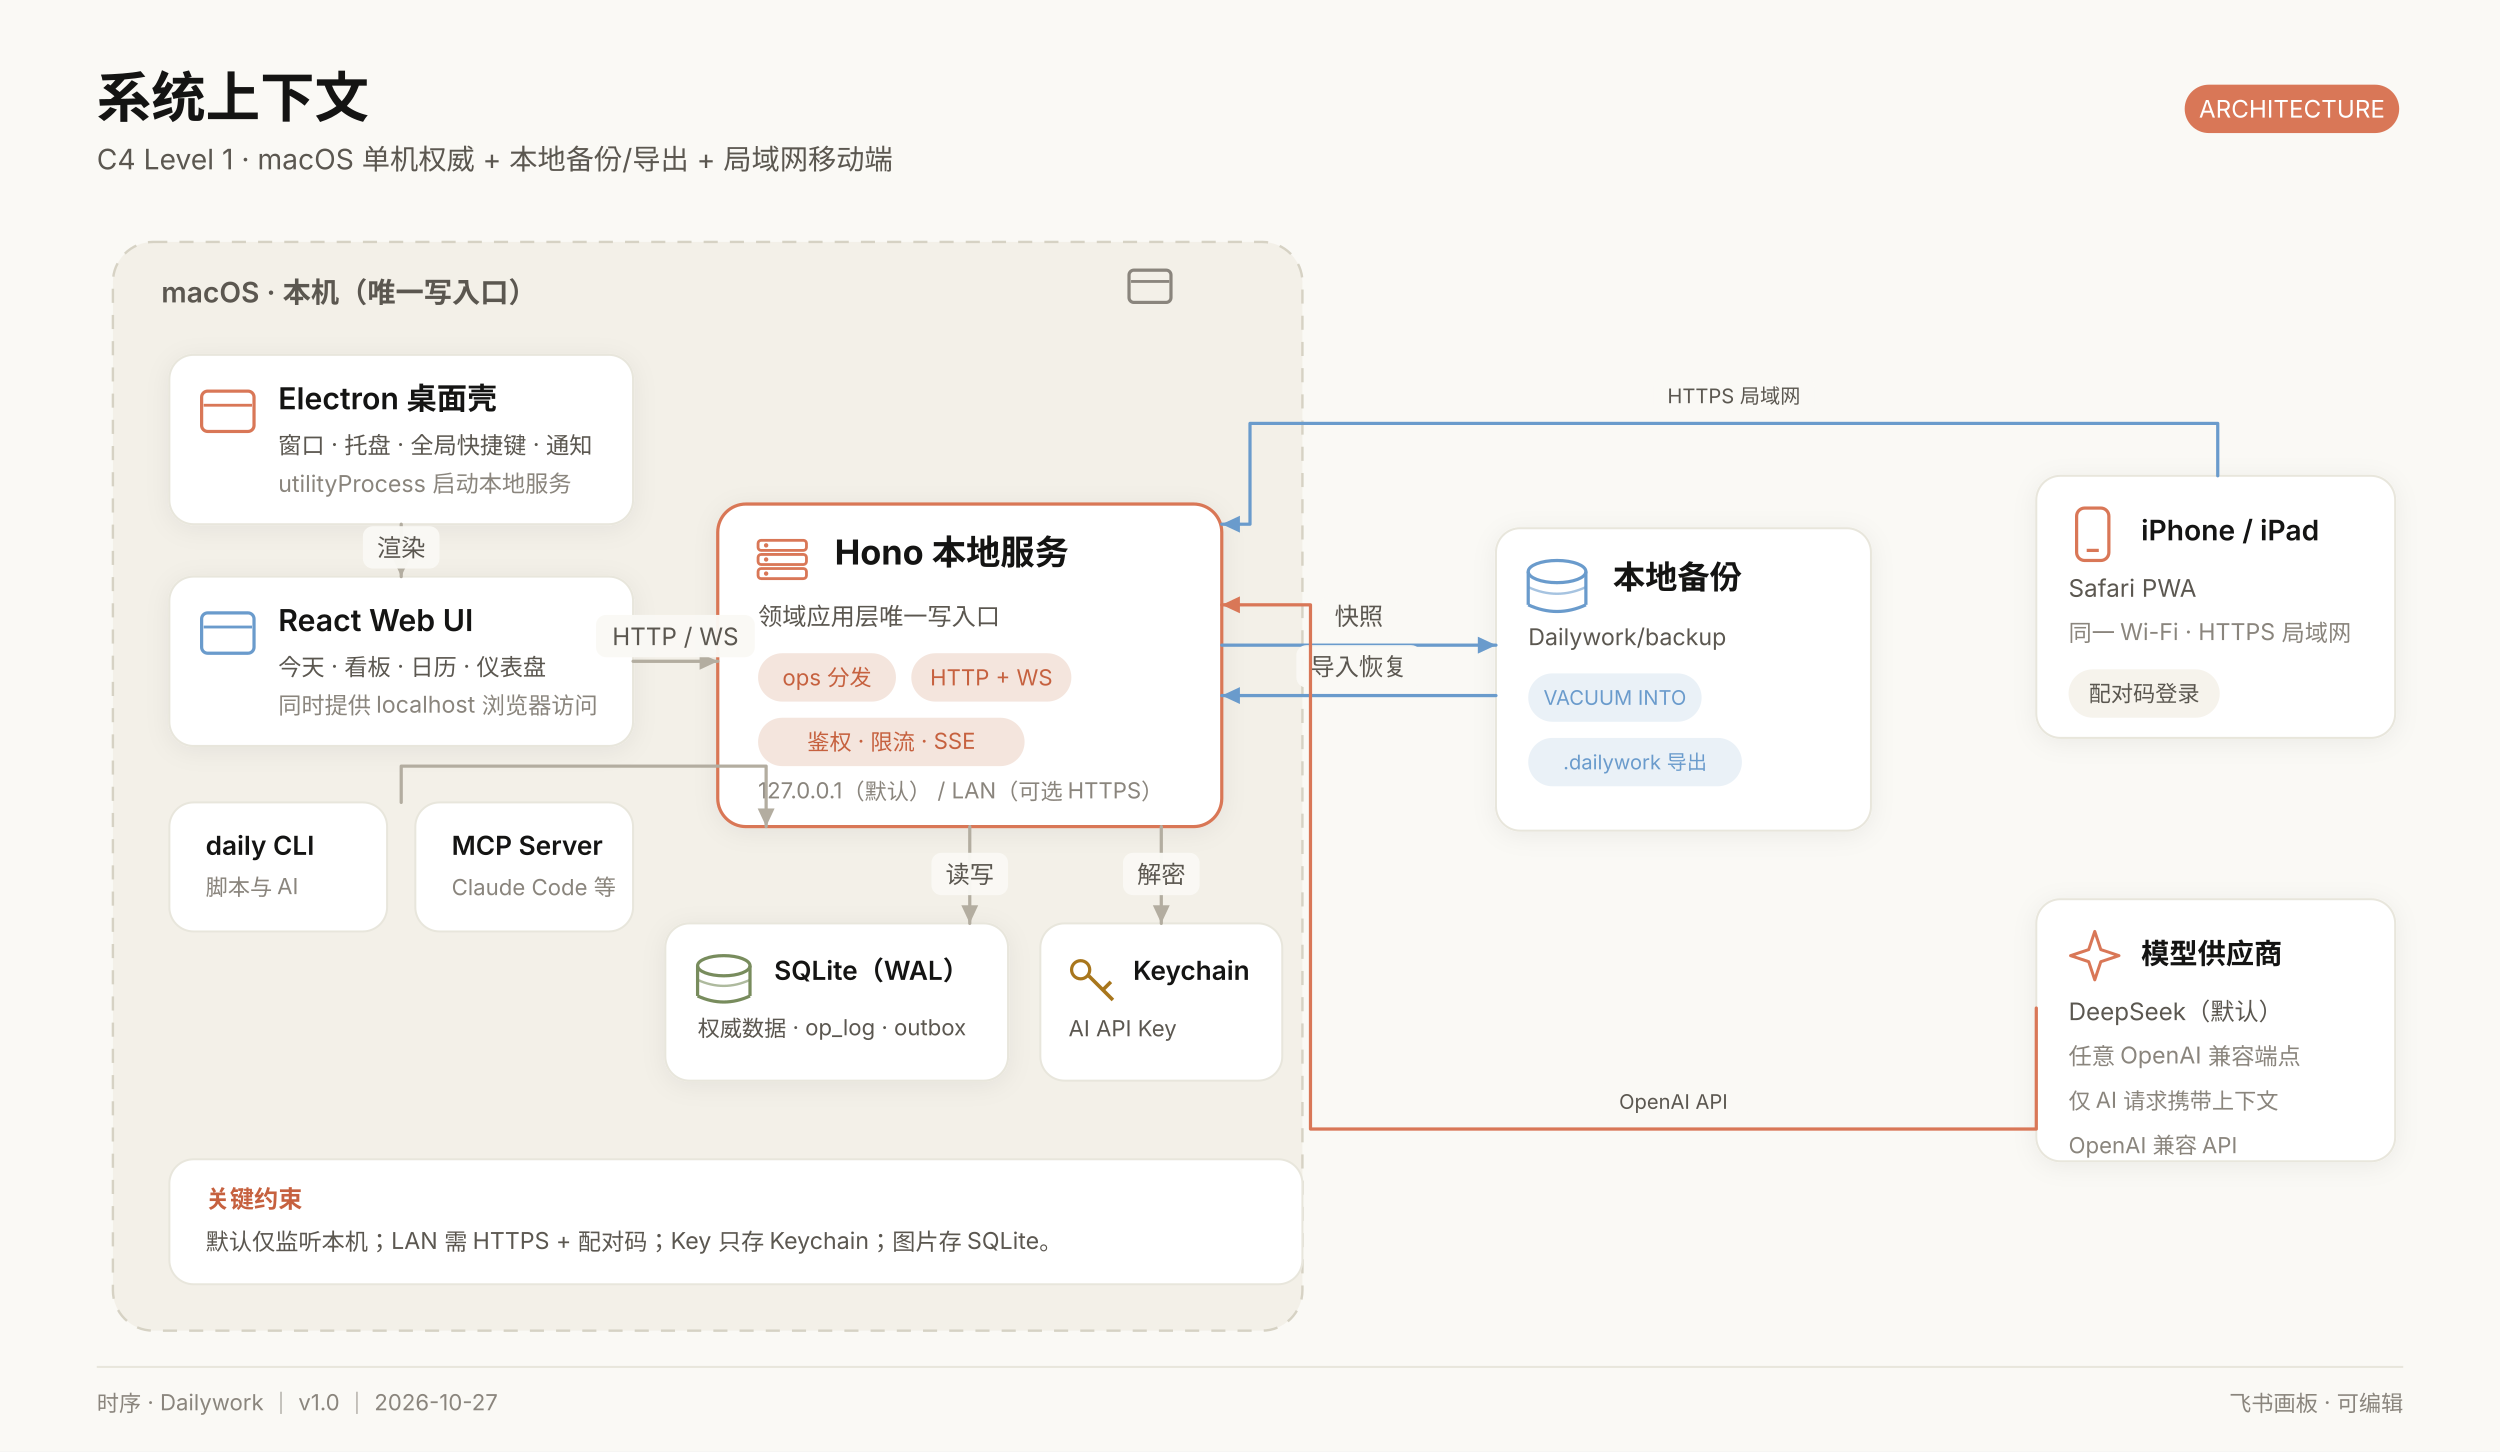
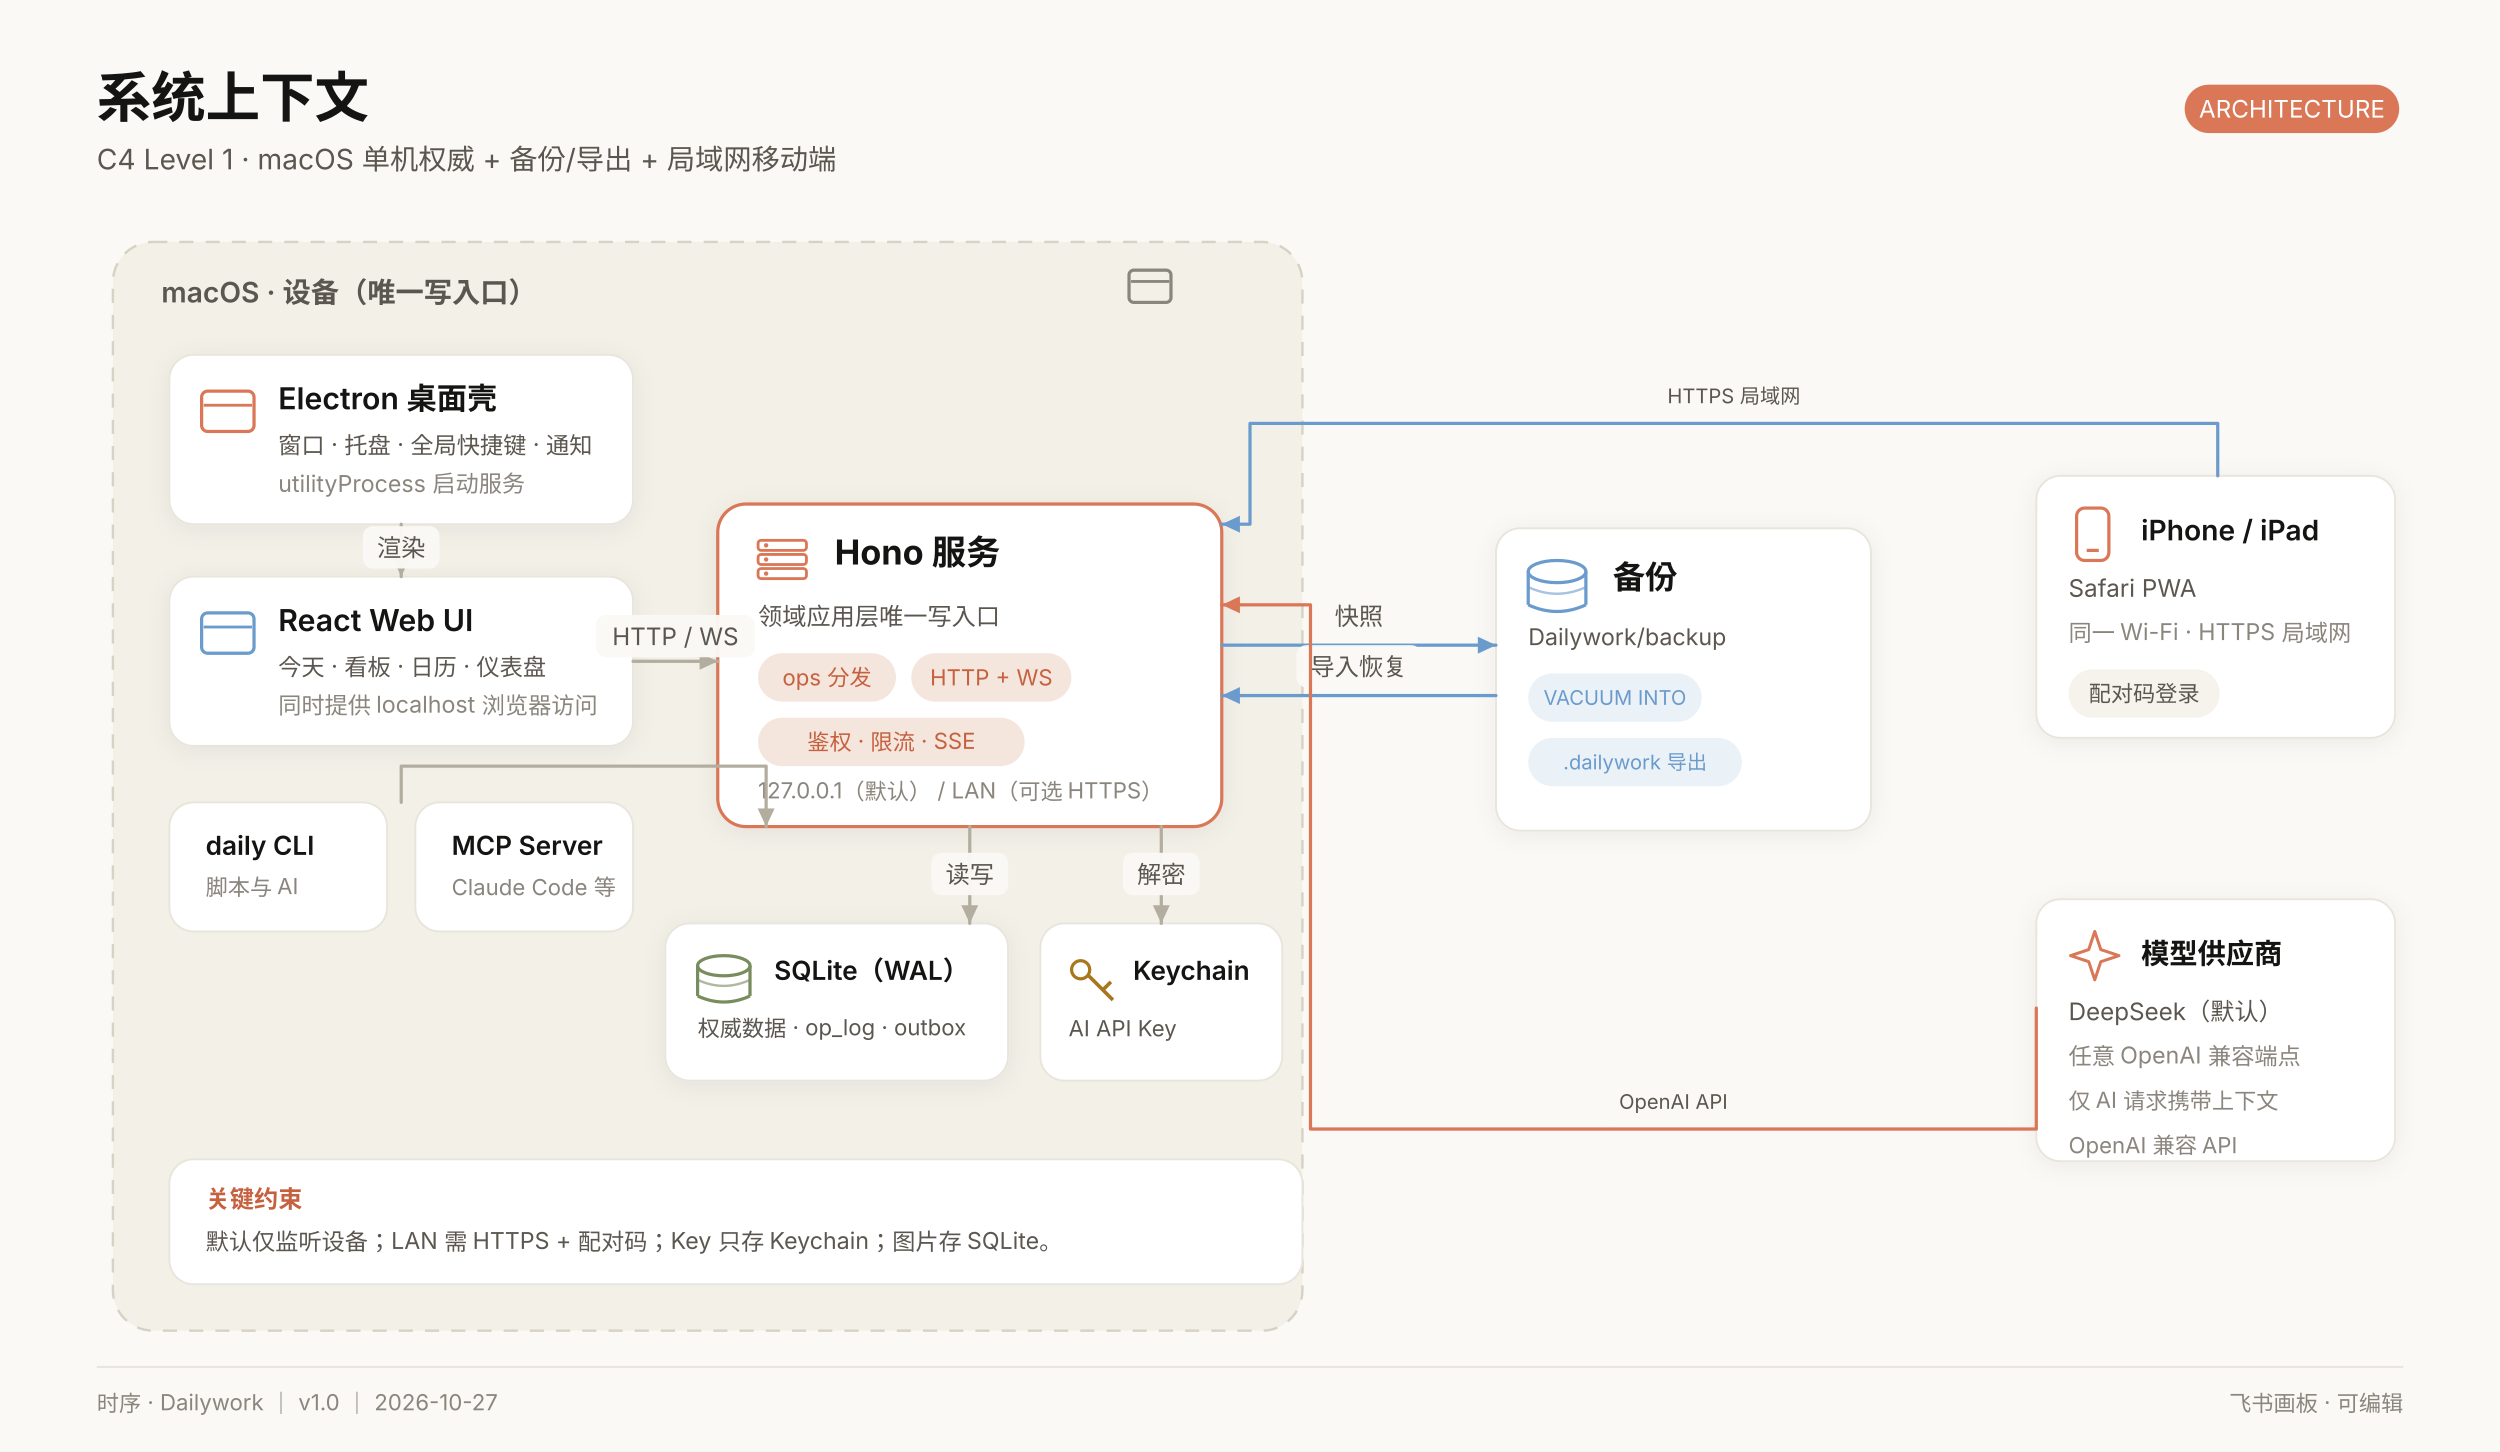
<svg xmlns="http://www.w3.org/2000/svg" width="1240" height="720" viewBox="0 0 1240 720">
  <rect width="1240" height="720" fill="#FAF9F5" />
  <defs>
    <filter id="soft" x="-20%" y="-20%" width="140%" height="140%">
      <feDropShadow dx="0" dy="2" stdDeviation="6" flood-color="#191919" flood-opacity="0.06" />
    </filter>
  </defs>
  <text x="48" y="58" font-family="'Noto Sans SC','PingFang SC','Inter',sans-serif" font-size="27" font-weight="700" fill="#141413" text-anchor="start" opacity="1">系统上下文</text>
-   <text x="48" y="84" font-family="'Noto Sans SC','PingFang SC','Inter',sans-serif" font-size="14" font-weight="400" fill="#5B5750" text-anchor="start" opacity="1">C4 Level 1 · macOS 单机权威 + 本地备份/导出 + 局域网移动端</text>
+   <text x="48" y="84" font-family="'Noto Sans SC','PingFang SC','Inter',sans-serif" font-size="14" font-weight="400" fill="#5B5750" text-anchor="start" opacity="1">C4 Level 1 · macOS 单机权威 + 备份/导出 + 局域网移动端</text>
  <rect x="1083.6" y="42" width="106.4" height="24" rx="12.0" fill="#D97757" stroke="none" stroke-width="0" opacity="1" />
  <text x="1136.8" y="58.32" font-family="'Noto Sans SC','PingFang SC','Inter',sans-serif" font-size="12" font-weight="400" fill="#FFFFFF" text-anchor="middle" opacity="1">ARCHITECTURE</text>
  <rect x="56" y="120" width="590" height="540" rx="20" fill="#F3F0E8" stroke="#D6D2C4" stroke-width="1.2" opacity="1" stroke-dasharray="7 6" />
-   <text x="80" y="150" font-family="'Noto Sans SC','PingFang SC','Inter',sans-serif" font-size="14" font-weight="600" fill="#5B5750" text-anchor="start" opacity="1">macOS · 本机（唯一写入口）</text>
+   <text x="80" y="150" font-family="'Noto Sans SC','PingFang SC','Inter',sans-serif" font-size="14" font-weight="600" fill="#5B5750" text-anchor="start" opacity="1">macOS · 设备（唯一写入口）</text>
  <rect x="560" y="134" width="20.8" height="16.0" rx="2.4" fill="none" stroke="#8A857D" stroke-width="1.6" opacity="1" />
  <line x1="561" y1="139.6" x2="580.0" y2="139.6" stroke="#8A857D" stroke-width="1.4" />
  <line x1="564.0" y1="136.8" x2="564.0" y2="136.8" stroke="#8A857D" stroke-width="2.4" />
  <line x1="567.2" y1="136.8" x2="567.2" y2="136.8" stroke="#8A857D" stroke-width="2.4" />
  <rect x="84" y="176" width="230" height="84" rx="12" fill="#FFFFFF" stroke="#E8E6DC" stroke-width="1" opacity="1" filter="url(#soft)" />
  <rect x="100" y="194" width="26.0" height="20.0" rx="3.0" fill="none" stroke="#D97757" stroke-width="1.6" opacity="1" />
  <line x1="101" y1="201.0" x2="125.0" y2="201.0" stroke="#D97757" stroke-width="1.4" />
  <line x1="105.0" y1="197.5" x2="105.0" y2="197.5" stroke="#D97757" stroke-width="2.4" />
  <line x1="109.0" y1="197.5" x2="109.0" y2="197.5" stroke="#D97757" stroke-width="2.4" />
  <text x="138" y="203" font-family="'Noto Sans SC','PingFang SC','Inter',sans-serif" font-size="15" font-weight="600" fill="#141413" text-anchor="start" opacity="1">Electron 桌面壳</text>
  <text x="138" y="225" font-family="'Noto Sans SC','PingFang SC','Inter',sans-serif" font-size="11.5" font-weight="400" fill="#5B5750" text-anchor="start" opacity="1">窗口 · 托盘 · 全局快捷键 · 通知</text>
-   <text x="138" y="244" font-family="'Noto Sans SC','PingFang SC','Inter',sans-serif" font-size="11.5" font-weight="400" fill="#8A857D" text-anchor="start" opacity="1">utilityProcess 启动本地服务</text>
+   <text x="138" y="244" font-family="'Noto Sans SC','PingFang SC','Inter',sans-serif" font-size="11.5" font-weight="400" fill="#8A857D" text-anchor="start" opacity="1">utilityProcess 启动服务</text>
  <rect x="84" y="286" width="230" height="84" rx="12" fill="#FFFFFF" stroke="#E8E6DC" stroke-width="1" opacity="1" filter="url(#soft)" />
  <rect x="100" y="304" width="26.0" height="20.0" rx="3.0" fill="none" stroke="#6A9BCC" stroke-width="1.6" opacity="1" />
  <line x1="101" y1="311.0" x2="125.0" y2="311.0" stroke="#6A9BCC" stroke-width="1.4" />
  <line x1="105.0" y1="307.5" x2="105.0" y2="307.5" stroke="#6A9BCC" stroke-width="2.4" />
  <line x1="109.0" y1="307.5" x2="109.0" y2="307.5" stroke="#6A9BCC" stroke-width="2.4" />
  <text x="138" y="313" font-family="'Noto Sans SC','PingFang SC','Inter',sans-serif" font-size="15" font-weight="600" fill="#141413" text-anchor="start" opacity="1">React Web UI</text>
  <text x="138" y="335" font-family="'Noto Sans SC','PingFang SC','Inter',sans-serif" font-size="11.5" font-weight="400" fill="#5B5750" text-anchor="start" opacity="1">今天 · 看板 · 日历 · 仪表盘</text>
  <text x="138" y="354" font-family="'Noto Sans SC','PingFang SC','Inter',sans-serif" font-size="11.5" font-weight="400" fill="#8A857D" text-anchor="start" opacity="1">同时提供 localhost 浏览器访问</text>
  <rect x="84" y="398" width="108" height="64" rx="12" fill="#FFFFFF" stroke="#E8E6DC" stroke-width="1" opacity="1" />
  <text x="102" y="424" font-family="'Noto Sans SC','PingFang SC','Inter',sans-serif" font-size="13" font-weight="600" fill="#141413" text-anchor="start" opacity="1">daily CLI</text>
  <text x="102" y="444" font-family="'Noto Sans SC','PingFang SC','Inter',sans-serif" font-size="11" font-weight="400" fill="#8A857D" text-anchor="start" opacity="1">脚本与 AI</text>
  <rect x="206" y="398" width="108" height="64" rx="12" fill="#FFFFFF" stroke="#E8E6DC" stroke-width="1" opacity="1" />
  <text x="224" y="424" font-family="'Noto Sans SC','PingFang SC','Inter',sans-serif" font-size="13" font-weight="600" fill="#141413" text-anchor="start" opacity="1">MCP Server</text>
  <text x="224" y="444" font-family="'Noto Sans SC','PingFang SC','Inter',sans-serif" font-size="11" font-weight="400" fill="#8A857D" text-anchor="start" opacity="1">Claude Code 等</text>
  <rect x="356" y="250" width="250" height="160" rx="14" fill="#FFFFFF" stroke="#D97757" stroke-width="1.6" opacity="1" filter="url(#soft)" />
  <rect x="376" y="268.0" width="24.0" height="5.0" rx="1.5" fill="none" stroke="#D97757" stroke-width="1.4" opacity="1" />
  <circle cx="380.0" cy="270.5" r="1.1" fill="#D97757" stroke="none" stroke-width="1" opacity="1" />
  <rect x="376" y="275.0" width="24.0" height="5.0" rx="1.5" fill="none" stroke="#D97757" stroke-width="1.4" opacity="1" />
  <circle cx="380.0" cy="277.5" r="1.1" fill="#D97757" stroke="none" stroke-width="1" opacity="1" />
  <rect x="376" y="282.0" width="24.0" height="5.0" rx="1.5" fill="none" stroke="#D97757" stroke-width="1.4" opacity="1" />
  <circle cx="380.0" cy="284.5" r="1.1" fill="#D97757" stroke="none" stroke-width="1" opacity="1" />
-   <text x="414" y="280" font-family="'Noto Sans SC','PingFang SC','Inter',sans-serif" font-size="17" font-weight="700" fill="#141413" text-anchor="start" opacity="1">Hono 本地服务</text>
+   <text x="414" y="280" font-family="'Noto Sans SC','PingFang SC','Inter',sans-serif" font-size="17" font-weight="700" fill="#141413" text-anchor="start" opacity="1">Hono 服务</text>
  <text x="376" y="310" font-family="'Noto Sans SC','PingFang SC','Inter',sans-serif" font-size="12" font-weight="400" fill="#5B5750" text-anchor="start" opacity="1">领域应用层唯一写入口</text>
  <rect x="376" y="324" width="68.4" height="24" rx="12.0" fill="#F4E5DD" stroke="none" stroke-width="0" opacity="1" />
  <text x="410.2" y="339.96" font-family="'Noto Sans SC','PingFang SC','Inter',sans-serif" font-size="11" font-weight="400" fill="#C6613F" text-anchor="middle" opacity="1">ops 分发</text>
  <rect x="452" y="324" width="79.4" height="24" rx="12.0" fill="#F4E5DD" stroke="none" stroke-width="0" opacity="1" />
  <text x="491.7" y="339.96" font-family="'Noto Sans SC','PingFang SC','Inter',sans-serif" font-size="11" font-weight="400" fill="#C6613F" text-anchor="middle" opacity="1">HTTP + WS</text>
  <rect x="376" y="356" width="132.2" height="24" rx="12.0" fill="#F4E5DD" stroke="none" stroke-width="0" opacity="1" />
  <text x="442.1" y="371.96" font-family="'Noto Sans SC','PingFang SC','Inter',sans-serif" font-size="11" font-weight="400" fill="#C6613F" text-anchor="middle" opacity="1">鉴权 · 限流 · SSE</text>
  <text x="376" y="396" font-family="'Noto Sans SC','PingFang SC','Inter',sans-serif" font-size="11" font-weight="400" fill="#8A857D" text-anchor="start" opacity="1">127.0.0.1（默认） / LAN（可选 HTTPS）</text>
  <rect x="330" y="458" width="170" height="78" rx="12" fill="#FFFFFF" stroke="#E8E6DC" stroke-width="1" opacity="1" filter="url(#soft)" />
  <ellipse cx="359.0" cy="479.0" rx="13.0" ry="5.0" fill="none" stroke="#788C5D" stroke-width="1.6" />
  <line x1="346" y1="479.0" x2="346" y2="494.0" stroke="#788C5D" stroke-width="1.6" />
  <line x1="372.0" y1="479.0" x2="372.0" y2="494.0" stroke="#788C5D" stroke-width="1.6" />
  <path d="M346 494.0 Q359.0 500.0 372.0 494.0" fill="none" stroke="#788C5D" stroke-width="1.6" />
  <path d="M346 486.0 Q359.0 492.0 372.0 486.0" fill="none" stroke="#788C5D" stroke-width="1.2" opacity="0.6" />
  <text x="384" y="486" font-family="'Noto Sans SC','PingFang SC','Inter',sans-serif" font-size="13" font-weight="600" fill="#141413" text-anchor="start" opacity="1">SQLite（WAL）</text>
  <text x="346" y="514" font-family="'Noto Sans SC','PingFang SC','Inter',sans-serif" font-size="11" font-weight="400" fill="#5B5750" text-anchor="start" opacity="1">权威数据 · op_log · outbox</text>
  <rect x="516" y="458" width="120" height="78" rx="12" fill="#FFFFFF" stroke="#E8E6DC" stroke-width="1" opacity="1" />
  <circle cx="536.0" cy="481.0" r="4.5" fill="none" stroke="#A8761C" stroke-width="1.6" opacity="1" />
  <line x1="540.0" y1="484.0" x2="552.0" y2="496.0" stroke="#A8761C" stroke-width="1.8" />
  <line x1="547.0" y1="491.0" x2="551.0" y2="487.0" stroke="#A8761C" stroke-width="1.8" />
  <text x="562" y="486" font-family="'Noto Sans SC','PingFang SC','Inter',sans-serif" font-size="13" font-weight="600" fill="#141413" text-anchor="start" opacity="1">Keychain</text>
  <text x="530" y="514" font-family="'Noto Sans SC','PingFang SC','Inter',sans-serif" font-size="11" font-weight="400" fill="#5B5750" text-anchor="start" opacity="1">AI API Key</text>
  <rect x="742" y="262" width="186" height="150" rx="12" fill="#FFFFFF" stroke="#E8E6DC" stroke-width="1" opacity="1" filter="url(#soft)" />
  <ellipse cx="772.3" cy="283.5" rx="14.3" ry="5.5" fill="none" stroke="#6A9BCC" stroke-width="1.6" />
  <line x1="758" y1="283.5" x2="758" y2="300.0" stroke="#6A9BCC" stroke-width="1.6" />
  <line x1="786.6" y1="283.5" x2="786.6" y2="300.0" stroke="#6A9BCC" stroke-width="1.6" />
  <path d="M758 300.0 Q772.3 306.6 786.6 300.0" fill="none" stroke="#6A9BCC" stroke-width="1.6" />
  <path d="M758 291.2 Q772.3 297.8 786.6 291.2" fill="none" stroke="#6A9BCC" stroke-width="1.2" opacity="0.6" />
-   <text x="800" y="292" font-family="'Noto Sans SC','PingFang SC','Inter',sans-serif" font-size="16" font-weight="700" fill="#141413" text-anchor="start" opacity="1">本地备份</text>
+   <text x="800" y="292" font-family="'Noto Sans SC','PingFang SC','Inter',sans-serif" font-size="16" font-weight="700" fill="#141413" text-anchor="start" opacity="1">备份</text>
  <text x="758" y="320" font-family="'Noto Sans SC','PingFang SC','Inter',sans-serif" font-size="11.5" font-weight="400" fill="#5B5750" text-anchor="start" opacity="1">Dailywork/backup</text>
  <rect x="758" y="334" width="86.0" height="24" rx="12.0" fill="#EAF1F7" stroke="none" stroke-width="0" opacity="1" />
  <text x="801.0" y="349.6" font-family="'Noto Sans SC','PingFang SC','Inter',sans-serif" font-size="10" font-weight="400" fill="#6A9BCC" text-anchor="middle" opacity="1">VACUUM INTO</text>
  <rect x="758" y="366" width="106.0" height="24" rx="12.0" fill="#EAF1F7" stroke="none" stroke-width="0" opacity="1" />
  <text x="811.0" y="381.6" font-family="'Noto Sans SC','PingFang SC','Inter',sans-serif" font-size="10" font-weight="400" fill="#6A9BCC" text-anchor="middle" opacity="1">.dailywork 导出</text>
  <rect x="1010" y="236" width="178" height="130" rx="12" fill="#FFFFFF" stroke="#E8E6DC" stroke-width="1" opacity="1" filter="url(#soft)" />
  <rect x="1030.0" y="252" width="16.0" height="26.0" rx="4.0" fill="none" stroke="#D97757" stroke-width="1.6" opacity="1" />
  <line x1="1035.0" y1="273.0" x2="1041.0" y2="273.0" stroke="#D97757" stroke-width="1.6" />
  <text x="1062" y="268" font-family="'Noto Sans SC','PingFang SC','Inter',sans-serif" font-size="14" font-weight="600" fill="#141413" text-anchor="start" opacity="1">iPhone / iPad</text>
  <text x="1026" y="296" font-family="'Noto Sans SC','PingFang SC','Inter',sans-serif" font-size="12" font-weight="400" fill="#5B5750" text-anchor="start" opacity="1">Safari PWA</text>
  <text x="1026" y="318" font-family="'Noto Sans SC','PingFang SC','Inter',sans-serif" font-size="11.5" font-weight="400" fill="#8A857D" text-anchor="start" opacity="1">同一 Wi-Fi · HTTPS 局域网</text>
  <rect x="1026" y="332" width="75.0" height="24" rx="12.0" fill="#F6F3EC" stroke="none" stroke-width="0" opacity="1" />
  <text x="1063.5" y="347.96" font-family="'Noto Sans SC','PingFang SC','Inter',sans-serif" font-size="11" font-weight="400" fill="#5B5750" text-anchor="middle" opacity="1">配对码登录</text>
  <rect x="1010" y="446" width="178" height="130" rx="12" fill="#FFFFFF" stroke="#E8E6DC" stroke-width="1" opacity="1" filter="url(#soft)" />
  <path d="M1039.0 462 L1042.0 471.0 L1051.0 474.0 L1042.0 477.0 L1039.0 486.0 L1036.0 477.0 L1027.0 474.0 L1036.0 471.0 Z" fill="none" stroke="#D97757" stroke-width="1.5" stroke-linejoin="round" />
  <text x="1062" y="478" font-family="'Noto Sans SC','PingFang SC','Inter',sans-serif" font-size="14" font-weight="600" fill="#141413" text-anchor="start" opacity="1">模型供应商</text>
  <text x="1026" y="506" font-family="'Noto Sans SC','PingFang SC','Inter',sans-serif" font-size="12" font-weight="400" fill="#5B5750" text-anchor="start" opacity="1">DeepSeek（默认）</text>
  <text x="1026" y="528" font-family="'Noto Sans SC','PingFang SC','Inter',sans-serif" font-size="11.5" font-weight="400" fill="#8A857D" text-anchor="start" opacity="1">任意 OpenAI 兼容端点</text>
  <text x="1026" y="550" font-family="'Noto Sans SC','PingFang SC','Inter',sans-serif" font-size="11" font-weight="400" fill="#8A857D" text-anchor="start" opacity="1">仅 AI 请求携带上下文</text>
  <text x="1026" y="572" font-family="'Noto Sans SC','PingFang SC','Inter',sans-serif" font-size="11" font-weight="400" fill="#8A857D" text-anchor="start" opacity="1">OpenAI 兼容 API</text>
  <polyline points="199,260 199,286" fill="none" stroke="#B3ADA0" stroke-width="1.6" stroke-linejoin="round" stroke-linecap="round" />
  <polygon points="199,286 203.2,277.0 194.8,277.0" fill="#B3ADA0" />
  <rect x="180.0" y="261" width="38.0" height="21" rx="5" fill="#FAF9F5" opacity="0.96" />
  <text x="199" y="276" font-family="'Noto Sans SC','PingFang SC','Inter',sans-serif" font-size="12" font-weight="400" fill="#5B5750" text-anchor="middle" opacity="1">渲染</text>
  <polyline points="314,328 356,328" fill="none" stroke="#B3ADA0" stroke-width="1.6" stroke-linejoin="round" stroke-linecap="round" />
  <polygon points="356,328 347.0,323.8 347.0,332.2" fill="#B3ADA0" />
  <rect x="295.6" y="305" width="78.8" height="21" rx="5" fill="#FAF9F5" opacity="0.96" />
  <text x="335" y="320" font-family="'Noto Sans SC','PingFang SC','Inter',sans-serif" font-size="12" font-weight="400" fill="#5B5750" text-anchor="middle" opacity="1">HTTP / WS</text>
  <polyline points="199,398 199,380 380,380 380,410" fill="none" stroke="#B3ADA0" stroke-width="1.6" stroke-linejoin="round" stroke-linecap="round" />
  <polygon points="380,410 384.2,401.0 375.8,401.0" fill="#B3ADA0" />
  <polyline points="481,410 481,458" fill="none" stroke="#B3ADA0" stroke-width="1.6" stroke-linejoin="round" stroke-linecap="round" />
  <polygon points="481,458 485.2,449.0 476.8,449.0" fill="#B3ADA0" />
  <rect x="462.0" y="423" width="38.0" height="21" rx="5" fill="#FAF9F5" opacity="0.96" />
  <text x="481" y="438" font-family="'Noto Sans SC','PingFang SC','Inter',sans-serif" font-size="12" font-weight="400" fill="#5B5750" text-anchor="middle" opacity="1">读写</text>
  <polyline points="576,410 576,458" fill="none" stroke="#B3ADA0" stroke-width="1.6" stroke-linejoin="round" stroke-linecap="round" />
  <polygon points="576,458 580.2,449.0 571.8,449.0" fill="#B3ADA0" />
  <rect x="557.0" y="423" width="38.0" height="21" rx="5" fill="#FAF9F5" opacity="0.96" />
  <text x="576" y="438" font-family="'Noto Sans SC','PingFang SC','Inter',sans-serif" font-size="12" font-weight="400" fill="#5B5750" text-anchor="middle" opacity="1">解密</text>
  <polyline points="606,320 742,320" fill="none" stroke="#6A9BCC" stroke-width="1.6" stroke-linejoin="round" stroke-linecap="round" />
  <polygon points="742,320 733.0,315.8 733.0,324.2" fill="#6A9BCC" />
  <rect x="655.0" y="295" width="38.0" height="21" rx="5" fill="#FAF9F5" opacity="0.96" />
  <text x="674" y="310" font-family="'Noto Sans SC','PingFang SC','Inter',sans-serif" font-size="12" font-weight="400" fill="#5B5750" text-anchor="middle" opacity="1">快照</text>
  <polyline points="742,345 606,345" fill="none" stroke="#6A9BCC" stroke-width="1.6" stroke-linejoin="round" stroke-linecap="round" />
  <polygon points="606,345 615.0,349.2 615.0,340.8" fill="#6A9BCC" />
  <rect x="643.0" y="320" width="62.0" height="21" rx="5" fill="#FAF9F5" opacity="0.96" />
  <text x="674" y="335" font-family="'Noto Sans SC','PingFang SC','Inter',sans-serif" font-size="12" font-weight="400" fill="#5B5750" text-anchor="middle" opacity="1">导入恢复</text>
  <polyline points="1100,236 1100,210 620,210 620,260 606,260" fill="none" stroke="#6A9BCC" stroke-width="1.6" stroke-linejoin="round" stroke-linecap="round" />
  <polygon points="606,260 615.0,264.2 615.0,255.8" fill="#6A9BCC" />
  <rect x="820.0" y="187" width="80.0" height="19" rx="5" fill="#FAF9F5" opacity="0.96" />
  <text x="860" y="200" font-family="'Noto Sans SC','PingFang SC','Inter',sans-serif" font-size="10" font-weight="400" fill="#5B5750" text-anchor="middle" opacity="1">HTTPS 局域网</text>
  <polyline points="1010,500 1010,560 650,560 650,300 606,300" fill="none" stroke="#D97757" stroke-width="1.6" stroke-linejoin="round" stroke-linecap="round" />
  <polygon points="606,300 615.0,304.2 615.0,295.8" fill="#D97757" />
  <rect x="793.0" y="537" width="74.0" height="19" rx="5" fill="#FAF9F5" opacity="0.96" />
  <text x="830" y="550" font-family="'Noto Sans SC','PingFang SC','Inter',sans-serif" font-size="10" font-weight="400" fill="#5B5750" text-anchor="middle" opacity="1">OpenAI API</text>
  <rect x="84" y="575" width="562" height="62" rx="12" fill="#FFFFFF" stroke="#E8E6DC" stroke-width="1" opacity="1" />
  <text x="102" y="599" font-family="'Noto Sans SC','PingFang SC','Inter',sans-serif" font-size="12" font-weight="600" fill="#C6613F" text-anchor="start" opacity="1">关键约束</text>
-   <text x="102" y="620" font-family="'Noto Sans SC','PingFang SC','Inter',sans-serif" font-size="11.5" font-weight="400" fill="#5B5750" text-anchor="start" opacity="1">默认仅监听本机；LAN 需 HTTPS + 配对码；Key 只存 Keychain；图片存 SQLite。</text>
+   <text x="102" y="620" font-family="'Noto Sans SC','PingFang SC','Inter',sans-serif" font-size="11.5" font-weight="400" fill="#5B5750" text-anchor="start" opacity="1">默认仅监听设备；LAN 需 HTTPS + 配对码；Key 只存 Keychain；图片存 SQLite。</text>
  <line x1="48" y1="678" x2="1192" y2="678" stroke="#E8E6DC" stroke-width="1" />
  <text x="48" y="700" font-family="'Noto Sans SC','PingFang SC','Inter',sans-serif" font-size="11" font-weight="400" fill="#8A857D" text-anchor="start" opacity="1">时序 · Dailywork ｜ v1.0 ｜ 2026-10-27</text>
  <text x="1192" y="700" font-family="'Noto Sans SC','PingFang SC','Inter',sans-serif" font-size="11" font-weight="400" fill="#8A857D" text-anchor="end" opacity="1">飞书画板 · 可编辑</text>
</svg>
